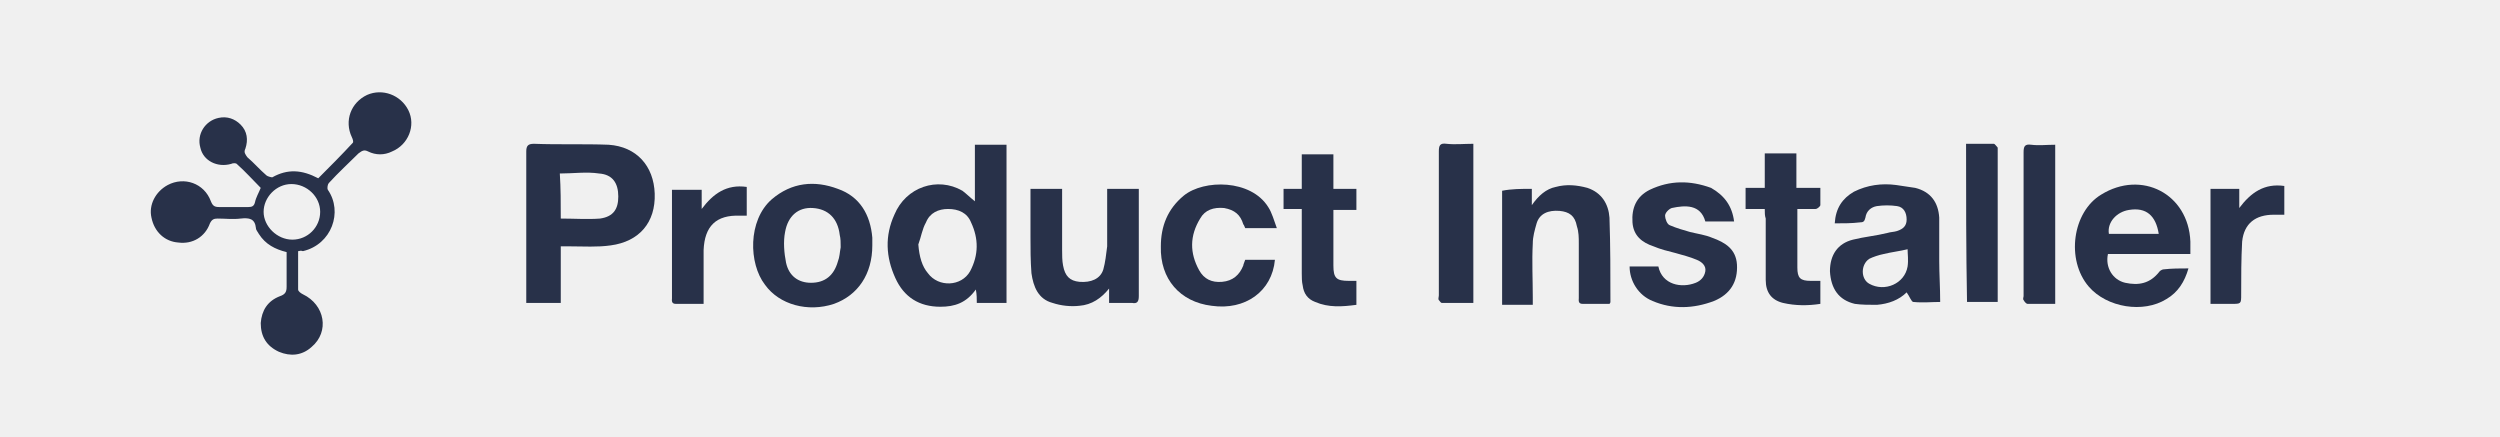
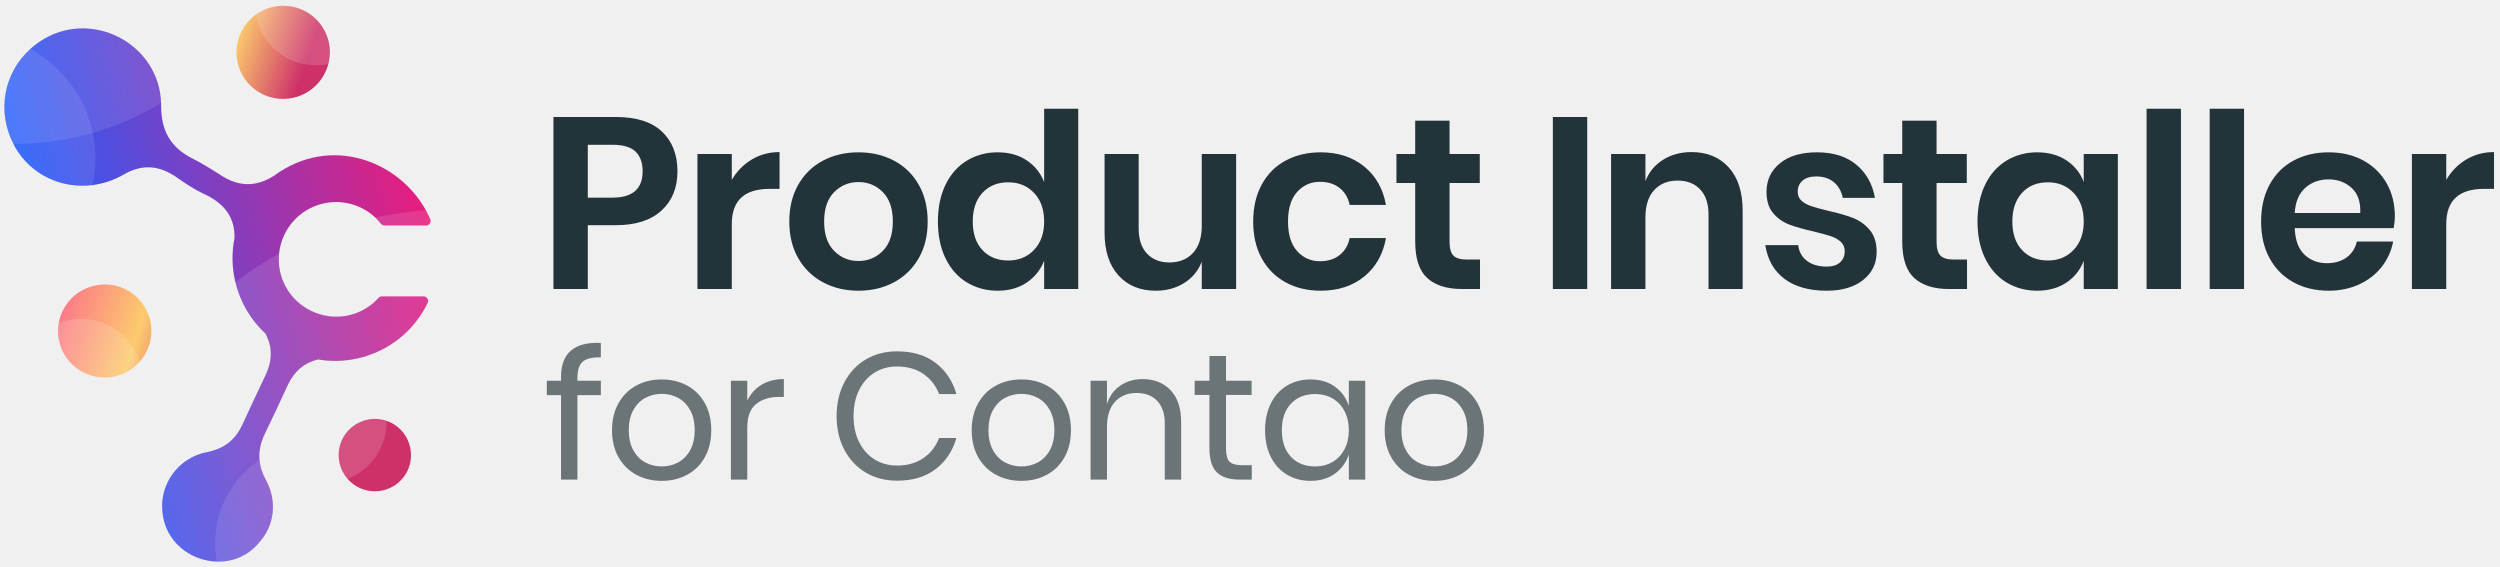
- <svg xmlns="http://www.w3.org/2000/svg" version="1.1" id="Ebene_1" x="0px" y="0px" viewBox="0 0 260.8 45.5" style="enable-background:new 0 0 260.8 45.5;" xml:space="preserve">
-   <style type="text/css">
- 	.st0{display:none;fill:#283149;}
- 	.st1{fill:#283149;}
- </style>
-   <g>
-     <path class="st0" d="M3.5,58.4c0-23.5,0-47,0-70.5c84.7,0,169.4,0,254,0c0,23.5,0,47,0,70.5C172.9,58.4,88.2,58.4,3.5,58.4z    M31.1,26.2c0.1-0.1,0.2-0.1,0.3-0.1c3-0.7,4.2-4.1,2.6-6.4c-0.1-0.1,0-0.5,0.1-0.7c1-1,2.1-2,3.1-3.1c0.3-0.3,0.6-0.4,1-0.2   c0.8,0.4,1.7,0.4,2.5,0c1.7-0.7,2.4-2.7,1.7-4.3c-0.7-1.6-2.6-2.3-4.3-1.6c-1.6,0.7-2.3,2.7-1.6,4.4c0.1,0.2,0.2,0.5,0.1,0.6   c-1.2,1.3-2.4,2.5-3.6,3.7c-1.7-0.9-3.2-1-4.8-0.1c-0.1,0.1-0.5,0-0.6-0.2c-0.7-0.6-1.3-1.3-2-1.9c-0.3-0.3-0.4-0.5-0.2-0.9   c0.3-0.9,0.2-1.8-0.5-2.5c-0.6-0.7-1.4-0.9-2.3-0.7c-1.4,0.3-2.3,1.7-1.9,3.1c0.4,1.4,1.8,2.1,3.2,1.7c0.2-0.1,0.5-0.1,0.6,0   c0.9,0.8,1.7,1.7,2.5,2.5c-0.2,0.6-0.4,1-0.6,1.5c-0.1,0.4-0.3,0.5-0.7,0.5c-1,0-2,0-3,0c-0.5,0-0.7-0.1-0.9-0.6   c-0.7-1.8-2.8-2.6-4.5-1.7c-1.2,0.7-1.9,2.1-1.7,3.4c0.3,1.5,1.4,2.5,2.8,2.6c1.5,0.1,2.8-0.6,3.3-2c0.2-0.4,0.4-0.5,0.8-0.5   c0.8,0,1.6,0.1,2.4,0c0.8-0.1,1.4,0.1,1.6,1c0,0.2,0.2,0.4,0.3,0.6c0.7,1,1.7,1.6,2.9,1.9c0,1.2,0,2.4,0,3.6c0,0.5-0.1,0.8-0.7,1   c-1.3,0.5-1.9,1.5-2,2.8c-0.1,1.4,0.6,2.4,1.9,3c1.2,0.6,2.4,0.4,3.4-0.5c1.9-1.6,1.4-4.4-0.9-5.5c-0.2-0.1-0.5-0.3-0.5-0.5   C31.1,28.9,31.1,27.6,31.1,26.2z M58.5,25.7c0.3,0,0.6,0,0.9,0c1.4,0,2.8,0,4.2-0.1c2.9-0.3,4.6-2.4,4.6-5.4   c-0.1-2.9-1.9-4.9-4.8-5.1c-2.6-0.1-5.2-0.1-7.8-0.1c-0.6,0-0.8,0.2-0.8,0.8c0,5,0,10,0,15c0,0.2,0,0.5,0,0.8c1.2,0,2.4,0,3.6,0   C58.5,29.6,58.5,27.7,58.5,25.7z M101.7,21c-0.5-0.4-0.9-0.8-1.3-1.1c-2.6-1.5-5.8-0.4-7.1,2.5c-0.9,2.2-0.9,4.4,0.1,6.6   c0.9,2,2.5,3,4.7,3c1.5,0,2.7-0.5,3.7-1.8c0,0.6,0.1,1,0.1,1.4c1.1,0,2,0,3.1,0c0-5.5,0-11,0-16.5c-1.1,0-2.1,0-3.3,0   C101.7,17.1,101.7,19,101.7,21z M191.4,23.3c0.9,0,1.8,0,2.7,0c0.4,0,0.6-0.1,0.6-0.5c0.1-0.6,0.6-1.1,1.2-1.2   c0.7-0.1,1.4-0.1,2.1,0c0.7,0.1,1,0.7,1,1.4c0,0.7-0.3,1.1-1,1.2c-0.3,0.1-0.7,0.2-1,0.2c-1.2,0.2-2.5,0.3-3.6,0.7   c-1.6,0.4-2.4,1.6-2.4,3.3c0,1.8,0.9,3,2.6,3.4c0.7,0.2,1.5,0.2,2.3,0.1c1.2-0.1,2.3-0.5,3.1-1.3c0.2,0.4,0.4,1,0.7,1   c1,0.1,2,0,2.8,0c-0.1-1.5-0.1-2.9-0.1-4.3c0-1.5,0-3,0-4.5c0-1.6-0.9-2.7-2.5-3.1c-0.7-0.2-1.3-0.3-2-0.3c-1.5-0.1-3,0-4.4,0.7   C192.1,20.8,191.4,21.8,191.4,23.3z M228.3,28c-0.9,0-1.7,0-2.5,0c-0.2,0-0.4,0.1-0.4,0.2c-0.9,1.2-2.2,1.5-3.6,1.2   c-1.3-0.3-2.1-1.6-1.8-3c2.8,0,5.7,0,8.6,0c0-0.5,0-0.9,0-1.3c-0.3-4.9-5.2-7.5-9.3-4.9c-3,1.9-3.6,6.8-1.3,9.6   c1.8,2.2,5.6,2.8,8.1,1.3C227.2,30.5,227.9,29.4,228.3,28z M91,25.6c0-0.2,0-0.5-0.1-0.7c-0.2-2.4-1.3-4.2-3.6-5.1   c-2.4-0.9-4.8-0.7-6.9,1.1c-2.5,2.2-2.4,6.7-0.7,8.9c1.6,2,4.6,2.9,7.2,2C89.5,30.8,91,28.6,91,25.6z M107.5,19.7c0,1.7,0,3.3,0,5   c0,1.3,0,2.6,0.1,3.8c0.1,1.4,0.7,2.7,2.2,3.1c0.9,0.3,1.9,0.3,2.8,0.3c1.3-0.1,2.3-0.8,3.1-1.8c0,0.5,0,1,0,1.5c0.9,0,1.6,0,2.4,0   c0.6,0,0.7-0.2,0.7-0.7c0-3.5,0-7.1,0-10.6c0-0.2,0-0.4,0-0.6c-1.1,0-2.2,0-3.3,0c0,2.1,0,4,0,6c0,0.8-0.1,1.6-0.4,2.4   c-0.3,1-1.3,1.5-2.5,1.3c-1-0.1-1.6-0.6-1.7-1.7c-0.1-0.5-0.1-1-0.1-1.6c0-1.9,0-3.8,0-5.7c0-0.2,0-0.5,0-0.7   C109.7,19.7,108.6,19.7,107.5,19.7z M159.8,19.7c-1.1,0-2.1,0-3.1,0c0,4,0,7.9,0,11.9c1.1,0,2.1,0,3.2,0c0-0.3,0-0.5,0-0.8   c0-1.9,0-3.7,0-5.6c0-0.7,0.1-1.4,0.4-2.1c0.3-1,1.2-1.4,2.4-1.3c1,0.1,1.6,0.5,1.8,1.6c0.1,0.6,0.2,1.2,0.2,1.8c0,1.9,0,3.8,0,5.7   c0,0.3-0.1,0.6,0.4,0.6c0.9,0,1.9,0,2.8,0c0.1-0.1,0.1-0.2,0.1-0.2c0-2.9,0-5.9-0.1-8.8c-0.1-1.4-0.8-2.6-2.3-3.1   c-1.1-0.3-2.2-0.4-3.3-0.1c-1.1,0.3-1.8,0.9-2.5,1.9C159.8,20.7,159.8,20.2,159.8,19.7z M180.9,23.1c-0.1-1.6-0.9-2.7-2.3-3.2   c-2.1-0.8-4.3-0.8-6.4,0.2c-1.4,0.7-1.9,1.9-1.8,3.4c0.1,1.4,1,2.1,2.2,2.5c0.8,0.3,1.5,0.4,2.3,0.7c0.7,0.2,1.5,0.4,2.2,0.7   c0.5,0.2,0.9,0.5,0.9,1.2c0,0.6-0.4,1-1,1.2c-1.5,0.6-3.5,0.2-3.9-1.7c-1,0-2,0-3,0c-0.1,1.5,0.9,3,2.4,3.6c2.1,0.9,4.3,0.8,6.4,0   c1.7-0.7,2.5-2,2.4-3.8c-0.1-1.7-1.2-2.4-2.6-2.8c-0.8-0.3-1.6-0.4-2.3-0.6c-0.7-0.2-1.5-0.4-2.1-0.7c-0.3-0.1-0.5-0.7-0.5-1   c0-0.3,0.4-0.7,0.7-0.8c1.4-0.3,3-0.4,3.5,1.4C178.8,23.1,179.8,23.1,180.9,23.1z M129.9,27.1c-0.1,0.2-0.1,0.5-0.2,0.7   c-0.4,1-1.1,1.6-2.2,1.7c-1.1,0.1-1.9-0.3-2.4-1.2c-0.9-1.8-0.9-3.7,0.1-5.4c0.6-0.9,1.4-1.2,2.5-1.1c1,0.1,1.7,0.7,2,1.7   c0,0.1,0.1,0.2,0.2,0.4c0.5,0,1,0,1.5,0c0.5,0,1,0,1.8,0c-0.3-0.9-0.5-1.6-0.9-2.2c-1.7-2.9-6.7-2.9-8.8-1.2   c-1.7,1.4-2.3,3.2-2.4,5.3c0,3.4,2,5.8,5.3,6.2c3.5,0.4,6.2-1.6,6.6-4.8C131.9,27.1,130.9,27.1,129.9,27.1z M184.1,21.8   c0,0.4,0,0.7,0,0.9c0,2.1,0,4.3,0,6.4c0,1.3,0.6,2.1,1.8,2.4c1.3,0.3,2.5,0.3,3.9,0.1c0-0.8,0-1.6,0-2.4c-0.4,0-0.7,0-1,0   c-1.1,0-1.4-0.3-1.4-1.4c0-1,0-2,0-3c0-1,0-2,0-3.1c0.7,0,1.3,0,1.9,0c0.2,0,0.5-0.2,0.5-0.4c0.1-0.6,0-1.1,0-1.8   c-0.8,0-1.6,0-2.5,0c0-1.3,0-2.4,0-3.6c-1.1,0-2.2,0-3.3,0c0,1.2,0,2.4,0,3.6c-0.7,0-1.3,0-2,0c0,0.8,0,1.4,0,2.2   C182.8,21.8,183.4,21.8,184.1,21.8z M135.8,21.8c0,2.3,0,4.4,0,6.6c0,0.4,0,0.9,0.1,1.3c0.1,0.8,0.5,1.4,1.3,1.7   c1.4,0.6,2.9,0.5,4.3,0.3c0-0.9,0-1.7,0-2.5c-0.3,0-0.5,0-0.8,0c-1.3,0-1.6-0.3-1.6-1.6c0-1.1,0-2.2,0-3.3c0-0.8,0-1.6,0-2.5   c0.9,0,1.6,0,2.4,0c0-0.8,0-1.4,0-2.2c-0.8,0-1.6,0-2.4,0c0-1.2,0-2.4,0-3.6c-1.1,0-2.2,0-3.3,0c0,1.2,0,2.4,0,3.6   c-0.7,0-1.3,0-1.9,0c0,0.8,0,1.4,0,2.1C134.6,21.8,135.1,21.8,135.8,21.8z M153.7,15c-1,0-1.9,0-2.8,0c-0.7,0-0.8,0.2-0.8,0.8   c0,5,0,10,0,15c0,0.2,0,0.3,0,0.5c0,0.1,0.2,0.3,0.3,0.3c1.1,0,2.2,0,3.3,0C153.7,26.1,153.7,20.6,153.7,15z M214.4,31.7   c0-5.6,0-11.1,0-16.6c-0.9,0-1.7,0-2.5,0c-0.7-0.1-0.8,0.2-0.8,0.8c0,5,0,10,0,15c0,0.1,0,0.3,0,0.4c0.1,0.1,0.2,0.4,0.4,0.4   C212.4,31.7,213.4,31.7,214.4,31.7z M205.1,15c0,5.6,0,11.1,0,16.6c1.1,0,2.1,0,3.2,0c0-0.3,0-0.6,0-0.9c0-4.6,0-9.2,0-13.7   c0-0.5,0-1,0-1.5c0-0.2-0.2-0.4-0.4-0.4C207.1,15,206.1,15,205.1,15z M230.6,19.7c0,4,0,7.9,0,12c0.8,0,1.5,0,2.2,0c1,0,1,0,1-1   c0-1.8,0-3.7,0.1-5.5c0.2-1.9,1.4-2.8,3.3-2.8c0.4,0,0.7,0,1.1,0c0-1,0-2,0-3c-2.1-0.4-3.5,0.7-4.7,2.3c0-0.7,0-1.3,0-2   C232.6,19.7,231.6,19.7,230.6,19.7z M73.4,31.7c0-0.4,0-0.6,0-0.9c0-1.6,0-3.2,0-4.8c0-2.5,1.3-3.7,3.8-3.6c0.2,0,0.4,0,0.7,0   c0-1,0-2,0-3c-2.1-0.3-3.5,0.7-4.7,2.3c0-0.7,0-1.3,0-2c-1.1,0-2.1,0-3.1,0c0,0.9,0,1.6,0,2.4c0,3,0,5.9,0,8.9   c0,0.3-0.1,0.6,0.4,0.6C71.4,31.7,72.4,31.7,73.4,31.7z" />
-     <path class="st1" d="M31.1,26.2c0,1.4,0,2.7,0,4c0,0.2,0.3,0.4,0.5,0.5c2.3,1.1,2.8,3.9,0.9,5.5c-1,0.9-2.2,1-3.4,0.5   c-1.3-0.6-1.9-1.6-1.9-3c0.1-1.3,0.7-2.3,2-2.8c0.6-0.2,0.7-0.5,0.7-1c0-1.2,0-2.4,0-3.6c-1.2-0.3-2.2-0.8-2.9-1.9   c-0.1-0.2-0.3-0.4-0.3-0.6c-0.1-1-0.7-1.1-1.6-1c-0.8,0.1-1.6,0-2.4,0c-0.4,0-0.6,0.1-0.8,0.5c-0.5,1.4-1.8,2.2-3.3,2   c-1.4-0.1-2.5-1.1-2.8-2.6c-0.3-1.3,0.4-2.7,1.7-3.4c1.7-0.9,3.8-0.2,4.5,1.7c0.2,0.5,0.4,0.6,0.9,0.6c1,0,2,0,3,0   c0.4,0,0.6-0.1,0.7-0.5c0.1-0.5,0.4-1,0.6-1.5c-0.8-0.8-1.6-1.7-2.5-2.5c-0.1-0.1-0.4-0.1-0.6,0c-1.4,0.4-2.9-0.3-3.2-1.7   c-0.4-1.4,0.5-2.8,1.9-3.1c0.9-0.2,1.7,0.1,2.3,0.7c0.7,0.7,0.8,1.6,0.5,2.5c-0.2,0.4,0,0.6,0.2,0.9c0.7,0.6,1.3,1.3,2,1.9   c0.1,0.1,0.5,0.2,0.6,0.2c1.6-0.9,3.1-0.8,4.8,0.1c1.2-1.2,2.4-2.4,3.6-3.7c0.1-0.1,0-0.4-0.1-0.6c-0.8-1.7-0.1-3.6,1.6-4.4   c1.6-0.7,3.5,0,4.3,1.6c0.8,1.6,0,3.6-1.7,4.3c-0.8,0.4-1.7,0.4-2.5,0c-0.4-0.2-0.6-0.1-1,0.2c-1,1-2.1,2-3.1,3.1   c-0.1,0.1-0.2,0.5-0.1,0.7c1.6,2.3,0.4,5.7-2.6,6.4C31.3,26.1,31.3,26.2,31.1,26.2z M30.5,25c1.6,0,2.9-1.3,2.9-2.9   c0-1.6-1.4-2.9-3-2.9c-1.6,0-2.9,1.4-2.9,2.9C27.5,23.6,28.9,25,30.5,25z" />
-     <path class="st1" d="M58.5,25.7c0,2,0,3.9,0,5.9c-1.2,0-2.4,0-3.6,0c0-0.3,0-0.5,0-0.8c0-5,0-10,0-15c0-0.6,0.2-0.8,0.8-0.8   c2.6,0.1,5.2,0,7.8,0.1c2.9,0.2,4.7,2.2,4.8,5.1c0.1,3-1.6,5-4.6,5.4c-1.4,0.2-2.8,0.1-4.2,0.1C59.1,25.7,58.8,25.7,58.5,25.7z    M58.5,22.8c1.4,0,2.8,0.1,4.1,0c1.4-0.2,1.9-1,1.9-2.3c0-1.4-0.6-2.3-2-2.4c-1.3-0.2-2.7,0-4.1,0C58.5,19.6,58.5,21.2,58.5,22.8z" />
-     <path class="st1" d="M101.7,21c0-2,0-4,0-5.9c1.1,0,2.2,0,3.3,0c0,5.5,0,11,0,16.5c-1,0-2,0-3.1,0c0-0.4,0-0.9-0.1-1.4   c-1,1.4-2.2,1.8-3.7,1.8c-2.2,0-3.8-1-4.7-3c-1-2.2-1.1-4.4-0.1-6.6c1.2-2.9,4.5-4,7.1-2.5C100.8,20.2,101.2,20.6,101.7,21z    M95.8,25.5c0.1,1.3,0.4,2.3,1,3c1.1,1.5,3.5,1.4,4.4-0.2c0.9-1.7,0.9-3.4,0.1-5.1c-0.4-1-1.3-1.4-2.4-1.4c-1,0-1.9,0.4-2.3,1.4   C96.2,23.9,96.1,24.7,95.8,25.5z" />
-     <path class="st1" d="M191.4,23.3c0.1-1.6,0.8-2.6,2-3.3c1.4-0.7,2.9-0.9,4.4-0.7c0.7,0.1,1.4,0.2,2,0.3c1.6,0.4,2.4,1.5,2.5,3.1   c0,1.5,0,3,0,4.5c0,1.4,0.1,2.8,0.1,4.3c-0.9,0-1.8,0.1-2.8,0c-0.2,0-0.4-0.6-0.7-1c-0.8,0.8-1.9,1.2-3.1,1.3c-0.8,0-1.6,0-2.3-0.1   c-1.7-0.4-2.5-1.6-2.6-3.4c0-1.7,0.8-2.9,2.4-3.3c1.2-0.3,2.4-0.4,3.6-0.7c0.3-0.1,0.7-0.1,1-0.2c0.6-0.2,1-0.5,1-1.2   c0-0.7-0.3-1.3-1-1.4c-0.7-0.1-1.4-0.1-2.1,0c-0.6,0.1-1.1,0.5-1.2,1.2c-0.1,0.4-0.2,0.5-0.6,0.5C193.2,23.3,192.3,23.3,191.4,23.3   z M199,26c-0.8,0.2-1.7,0.3-2.5,0.5c-0.5,0.1-1.1,0.3-1.5,0.5c-0.9,0.6-0.9,2.1,0,2.6c1.6,0.9,3.7,0,4-1.8   C199.1,27.1,199,26.5,199,26z" />
-     <path class="st1" d="M228.3,28c-0.4,1.4-1.1,2.5-2.3,3.2c-2.4,1.5-6.2,0.9-8.1-1.3c-2.4-2.8-1.7-7.8,1.3-9.6   c4.2-2.6,9.1-0.1,9.3,4.9c0,0.4,0,0.8,0,1.3c-2.9,0-5.8,0-8.6,0c-0.3,1.4,0.5,2.7,1.8,3c1.4,0.3,2.6,0.1,3.6-1.2   c0.1-0.1,0.3-0.2,0.4-0.2C226.6,28,227.4,28,228.3,28z M225.2,24.4c-0.3-1.9-1.3-2.8-3.1-2.5c-1.3,0.2-2.3,1.3-2.1,2.5   C221.7,24.4,223.4,24.4,225.2,24.4z" />
-     <path class="st1" d="M91,25.6c0,3-1.5,5.2-4,6.1c-2.7,0.9-5.7,0.1-7.2-2c-1.7-2.2-1.8-6.7,0.7-8.9c2.1-1.8,4.5-2,6.9-1.1   c2.3,0.8,3.4,2.7,3.6,5.1C91,25.2,91,25.4,91,25.6z M87.7,25.8c0-0.5,0-0.9-0.1-1.3c-0.2-1.7-1.2-2.7-2.8-2.8   c-1.5-0.1-2.6,0.8-2.9,2.5c-0.2,1-0.1,2.2,0.1,3.2c0.3,1.4,1.3,2.1,2.6,2.1c1.5,0,2.4-0.8,2.8-2.2C87.6,26.8,87.6,26.3,87.7,25.8z" />
-     <path class="st1" d="M107.5,19.7c1.1,0,2.1,0,3.3,0c0,0.2,0,0.5,0,0.7c0,1.9,0,3.8,0,5.7c0,0.5,0,1.1,0.1,1.6   c0.2,1.1,0.7,1.6,1.7,1.7c1.2,0.1,2.2-0.3,2.5-1.3c0.2-0.7,0.3-1.6,0.4-2.4c0-2,0-4,0-6c1.1,0,2.1,0,3.3,0c0,0.2,0,0.4,0,0.6   c0,3.5,0,7.1,0,10.6c0,0.6-0.2,0.8-0.7,0.7c-0.8,0-1.5,0-2.4,0c0-0.6,0-1.1,0-1.5c-0.8,1-1.8,1.7-3.1,1.8c-0.9,0.1-1.9,0-2.8-0.3   c-1.5-0.4-2-1.7-2.2-3.1c-0.1-1.3-0.1-2.6-0.1-3.8C107.5,23,107.5,21.4,107.5,19.7z" />
-     <path class="st1" d="M159.8,19.7c0,0.5,0,1,0,1.7c0.7-1,1.5-1.7,2.5-1.9c1.1-0.3,2.2-0.2,3.3,0.1c1.5,0.5,2.2,1.7,2.3,3.1   c0.1,2.9,0.1,5.9,0.1,8.8c0,0,0,0.1-0.1,0.2c-0.9,0-1.8,0-2.8,0c-0.5,0-0.4-0.4-0.4-0.6c0-1.9,0-3.8,0-5.7c0-0.6,0-1.2-0.2-1.8   c-0.2-1.1-0.8-1.5-1.8-1.6c-1.2-0.1-2.1,0.3-2.4,1.3c-0.2,0.7-0.4,1.4-0.4,2.1c-0.1,1.9,0,3.7,0,5.6c0,0.2,0,0.5,0,0.8   c-1.1,0-2.2,0-3.2,0c0-4,0-7.9,0-11.9C157.7,19.7,158.7,19.7,159.8,19.7z" />
-     <path class="st1" d="M180.9,23.1c-1,0-2,0-3,0c-0.5-1.8-2.1-1.7-3.5-1.4c-0.3,0.1-0.7,0.5-0.7,0.8c0,0.3,0.2,0.9,0.5,1   c0.7,0.3,1.4,0.5,2.1,0.7c0.8,0.2,1.6,0.3,2.3,0.6c1.4,0.5,2.5,1.2,2.6,2.8c0.1,1.8-0.7,3.1-2.4,3.8c-2.1,0.8-4.3,0.9-6.4,0   c-1.5-0.6-2.4-2.1-2.4-3.6c1,0,2,0,3,0c0.4,1.9,2.4,2.3,3.9,1.7c0.5-0.2,0.9-0.6,1-1.2c0.1-0.6-0.4-1-0.9-1.2   c-0.7-0.3-1.5-0.5-2.2-0.7c-0.8-0.2-1.6-0.4-2.3-0.7c-1.2-0.4-2.1-1.1-2.2-2.5c-0.1-1.5,0.4-2.7,1.8-3.4c2.1-1,4.2-1,6.4-0.2   C179.9,20.4,180.7,21.5,180.9,23.1z" />
-     <path class="st1" d="M129.9,27.1c1,0,2.1,0,3.1,0c-0.3,3.3-3.1,5.3-6.6,4.8c-3.3-0.4-5.4-2.8-5.3-6.2c0-2.1,0.7-3.9,2.4-5.3   c2.1-1.7,7-1.7,8.8,1.2c0.4,0.6,0.6,1.4,0.9,2.2c-0.8,0-1.3,0-1.8,0c-0.5,0-1,0-1.5,0c-0.1-0.2-0.1-0.3-0.2-0.4   c-0.3-1-0.9-1.5-2-1.7c-1.1-0.1-2,0.2-2.5,1.1c-1.1,1.8-1.1,3.6-0.1,5.4c0.5,0.9,1.3,1.3,2.4,1.2c1.1-0.1,1.8-0.7,2.2-1.7   C129.7,27.6,129.8,27.4,129.9,27.1z" />
-     <path class="st1" d="M184.1,21.8c-0.7,0-1.3,0-2,0c0-0.7,0-1.4,0-2.2c0.6,0,1.3,0,2,0c0-1.2,0-2.4,0-3.6c1.1,0,2.2,0,3.3,0   c0,1.2,0,2.3,0,3.6c0.9,0,1.6,0,2.5,0c0,0.7,0,1.2,0,1.8c0,0.1-0.3,0.4-0.5,0.4c-0.6,0-1.2,0-1.9,0c0,1.1,0,2.1,0,3.1c0,1,0,2,0,3   c0,1.1,0.3,1.4,1.4,1.4c0.3,0,0.6,0,1,0c0,0.8,0,1.6,0,2.4c-1.3,0.2-2.6,0.2-3.9-0.1c-1.2-0.3-1.8-1.1-1.8-2.4c0-2.1,0-4.3,0-6.4   C184.1,22.5,184.1,22.2,184.1,21.8z" />
-     <path class="st1" d="M135.8,21.8c-0.7,0-1.3,0-1.9,0c0-0.7,0-1.4,0-2.1c0.6,0,1.2,0,1.9,0c0-1.3,0-2.4,0-3.6c1.1,0,2.2,0,3.3,0   c0,1.2,0,2.3,0,3.6c0.8,0,1.6,0,2.4,0c0,0.8,0,1.4,0,2.2c-0.8,0-1.6,0-2.4,0c0,0.9,0,1.7,0,2.5c0,1.1,0,2.2,0,3.3   c0,1.3,0.3,1.6,1.6,1.6c0.2,0,0.5,0,0.8,0c0,0.8,0,1.6,0,2.5c-1.5,0.2-2.9,0.3-4.3-0.3c-0.8-0.3-1.2-0.9-1.3-1.7   c-0.1-0.4-0.1-0.9-0.1-1.3C135.8,26.2,135.8,24.1,135.8,21.8z" />
-     <path class="st1" d="M153.7,15c0,5.6,0,11,0,16.6c-1.1,0-2.2,0-3.3,0c-0.1,0-0.2-0.2-0.3-0.3c-0.1-0.1,0-0.3,0-0.5c0-5,0-10,0-15   c0-0.6,0.1-0.9,0.8-0.8C151.8,15.1,152.7,15,153.7,15z" />
-     <path class="st1" d="M214.4,31.7c-1,0-1.9,0-2.9,0c-0.1,0-0.3-0.2-0.4-0.4c-0.1-0.1,0-0.3,0-0.4c0-5,0-10,0-15   c0-0.6,0.1-0.9,0.8-0.8c0.8,0.1,1.6,0,2.5,0C214.4,20.6,214.4,26.1,214.4,31.7z" />
-     <path class="st1" d="M205.1,15c1,0,1.9,0,2.9,0c0.1,0,0.3,0.3,0.4,0.4c0,0.5,0,1,0,1.5c0,4.6,0,9.2,0,13.7c0,0.3,0,0.5,0,0.9   c-1.1,0-2.1,0-3.2,0C205.1,26.1,205.1,20.6,205.1,15z" />
-     <path class="st1" d="M230.6,19.7c1,0,2,0,3,0c0,0.7,0,1.3,0,2c1.2-1.6,2.6-2.6,4.7-2.3c0,1,0,2,0,3c-0.4,0-0.7,0-1.1,0   c-1.9,0-3.1,0.9-3.3,2.8c-0.1,1.8-0.1,3.7-0.1,5.5c0,1,0,1-1,1c-0.7,0-1.5,0-2.2,0C230.6,27.6,230.6,23.7,230.6,19.7z" />
-     <path class="st1" d="M73.4,31.7c-1,0-2,0-2.9,0c-0.5,0-0.4-0.4-0.4-0.6c0-3,0-5.9,0-8.9c0-0.8,0-1.6,0-2.4c1.1,0,2,0,3.1,0   c0,0.7,0,1.3,0,2c1.2-1.6,2.6-2.6,4.7-2.3c0,1,0,2,0,3c-0.2,0-0.5,0-0.7,0c-2.5-0.1-3.7,1.1-3.8,3.6c0,1.6,0,3.2,0,4.8   C73.4,31,73.4,31.3,73.4,31.7z" />
-   </g>
+ <svg xmlns="http://www.w3.org/2000/svg" version="1.1" id="Ebene_1" x="0" y="0" viewBox="0 0 441.111 100" xml:space="preserve">
+   <style>
+     .st0{fill:#23333a}.st1{fill:#6b7477}.st17,.st3{opacity:.3;fill:#fff}.st17{opacity:.12}.st21,.st24{opacity:.15;fill:#fff}.st24{opacity:.1}
+   </style>
+   <path class="st0" d="M103.714 39.73v11.264h-6.061v-30.35H108.7c3.583 0 6.283.86 8.104 2.58 1.82 1.719 2.73 4.055 2.73 7.006 0 2.896-.94 5.202-2.816 6.921-1.877 1.72-4.55 2.58-8.018 2.58h-4.987zm9.673-9.5c0-1.518-.416-2.68-1.247-3.482-.831-.802-2.192-1.203-4.084-1.203h-4.342v9.328h4.342c3.554 0 5.33-1.548 5.33-4.642zM132.646 28.146c1.462-.874 3.095-1.312 4.9-1.312v6.491h-1.762c-4.442 0-6.663 2.064-6.663 6.191v11.478h-6.062V27.178h6.062v4.557c.888-1.519 2.063-2.715 3.525-3.59zM157.73 28.339c1.848.975 3.303 2.386 4.363 4.234 1.06 1.849 1.59 4.02 1.59 6.513 0 2.494-.53 4.658-1.59 6.491-1.06 1.835-2.515 3.246-4.363 4.235-1.849.989-3.934 1.483-6.255 1.483-2.321 0-4.406-.494-6.255-1.483a10.871 10.871 0 0 1-4.363-4.235c-1.06-1.833-1.591-3.997-1.591-6.49 0-2.494.53-4.665 1.59-6.514 1.06-1.848 2.515-3.26 4.364-4.234 1.849-.974 3.934-1.462 6.255-1.462 2.321 0 4.406.488 6.255 1.462zm-10.554 5.567c-1.175 1.19-1.763 2.916-1.763 5.18 0 2.265.588 3.992 1.763 5.18 1.175 1.19 2.608 1.784 4.299 1.784 1.69 0 3.123-.594 4.299-1.784 1.175-1.189 1.763-2.915 1.763-5.18 0-2.264-.588-3.99-1.763-5.18-1.176-1.189-2.608-1.784-4.299-1.784-1.691 0-3.124.595-4.299 1.784zM181.159 28.296c1.419.946 2.443 2.221 3.074 3.826v-12.94h6.018v31.812h-6.018v-4.987a8.128 8.128 0 0 1-3.074 3.848c-1.419.96-3.132 1.44-5.137 1.44-2.006 0-3.812-.487-5.417-1.462-1.605-.973-2.859-2.385-3.761-4.234-.903-1.849-1.355-4.02-1.355-6.513 0-2.493.452-4.664 1.355-6.513.902-1.848 2.156-3.26 3.761-4.234 1.605-.974 3.41-1.462 5.417-1.462 2.005 0 3.718.473 5.137 1.419zm-7.803 5.718c-1.146 1.232-1.72 2.923-1.72 5.072 0 2.15.574 3.833 1.72 5.051 1.146 1.219 2.666 1.828 4.557 1.828 1.834 0 3.346-.624 4.536-1.87 1.189-1.247 1.784-2.917 1.784-5.009 0-2.12-.595-3.804-1.784-5.051-1.19-1.247-2.702-1.87-4.536-1.87-1.891 0-3.41.616-4.557 1.849zM218.108 27.178v23.816h-6.061V46.18c-.631 1.606-1.67 2.859-3.117 3.762-1.448.902-3.117 1.354-5.008 1.354-2.751 0-4.944-.903-6.578-2.708-1.633-1.806-2.45-4.327-2.45-7.566V27.178h6.019v13.155c0 1.891.486 3.36 1.461 4.406.974 1.047 2.293 1.57 3.955 1.57 1.748 0 3.138-.56 4.17-1.677 1.032-1.118 1.548-2.723 1.548-4.815V27.178h6.061zM240.698 29.37c2.049 1.663 3.332 3.927 3.848 6.793h-6.406c-.258-1.26-.845-2.257-1.762-2.988-.918-.73-2.078-1.096-3.482-1.096-1.606 0-2.945.595-4.02 1.784-1.075 1.19-1.612 2.93-1.612 5.223 0 2.293.537 4.034 1.612 5.223 1.075 1.19 2.414 1.784 4.02 1.784 1.404 0 2.564-.365 3.482-1.096.917-.73 1.504-1.726 1.762-2.988h6.406c-.516 2.867-1.799 5.131-3.848 6.793s-4.607 2.493-7.673 2.493c-2.322 0-4.385-.494-6.19-1.483-1.806-.989-3.21-2.4-4.214-4.235-1.003-1.833-1.504-3.997-1.504-6.49 0-2.494.5-4.665 1.504-6.514 1.003-1.848 2.408-3.26 4.213-4.234 1.806-.974 3.87-1.462 6.19-1.462 3.067 0 5.625.832 7.674 2.494zM261.139 45.792v5.202h-3.181c-2.666 0-4.708-.645-6.126-1.935-1.419-1.289-2.128-3.438-2.128-6.448V32.294h-3.31v-5.116h3.31v-5.89h6.061v5.89h5.331v5.116h-5.33v10.403c0 1.147.229 1.95.687 2.408.458.458 1.232.687 2.322.687h2.364zM280.053 20.644v30.35h-6.061v-30.35h6.061zM305.03 29.542c1.633 1.806 2.45 4.342 2.45 7.61v13.842h-6.019V37.84c0-1.892-.487-3.36-1.461-4.407-.975-1.046-2.307-1.57-3.998-1.57-1.72 0-3.095.56-4.127 1.678-1.032 1.117-1.548 2.723-1.548 4.814v12.64h-6.061V27.177h6.061v4.772c.63-1.605 1.67-2.859 3.117-3.761 1.447-.903 3.117-1.355 5.008-1.355 2.752 0 4.944.903 6.578 2.708zM327.556 29.07c1.747 1.461 2.837 3.41 3.267 5.846h-5.675c-.23-1.146-.745-2.063-1.548-2.751-.802-.688-1.848-1.032-3.138-1.032-1.031 0-1.834.244-2.407.73-.574.489-.86 1.148-.86 1.978 0 .66.23 1.19.688 1.591.458.402 1.032.717 1.72.946.687.23 1.676.502 2.966.817 1.805.401 3.274.824 4.406 1.268a7.301 7.301 0 0 1 2.924 2.106c.816.96 1.225 2.257 1.225 3.89 0 2.036-.796 3.684-2.386 4.945-1.591 1.261-3.734 1.891-6.427 1.891-3.095 0-5.575-.694-7.437-2.085-1.863-1.39-2.995-3.375-3.397-5.954h5.804c.143 1.175.66 2.1 1.548 2.773.888.674 2.048 1.01 3.482 1.01 1.032 0 1.82-.25 2.364-.752.544-.501.817-1.153.817-1.956 0-.688-.236-1.247-.71-1.677-.472-.43-1.06-.759-1.762-.989-.702-.229-1.698-.5-2.988-.816-1.777-.401-3.217-.81-4.32-1.225a6.89 6.89 0 0 1-2.837-2c-.789-.916-1.183-2.177-1.183-3.783 0-2.063.788-3.74 2.365-5.03 1.576-1.29 3.754-1.934 6.534-1.934 2.895 0 5.216.731 6.965 2.193zM347.072 45.792v5.202h-3.182c-2.665 0-4.707-.645-6.125-1.935-1.42-1.289-2.128-3.438-2.128-6.448V32.294h-3.31v-5.116h3.31v-5.89h6.061v5.89h5.33v5.116h-5.33v10.403c0 1.147.23 1.95.688 2.408.458.458 1.232.687 2.321.687h2.365zM364.61 28.296a7.729 7.729 0 0 1 3.053 3.826v-4.944h6.018v23.816h-6.018v-4.987a7.839 7.839 0 0 1-3.052 3.848c-1.434.96-3.153 1.44-5.159 1.44s-3.812-.487-5.416-1.462c-1.606-.973-2.86-2.385-3.762-4.234-.903-1.849-1.354-4.02-1.354-6.513 0-2.493.451-4.664 1.354-6.513.903-1.848 2.156-3.26 3.762-4.234 1.604-.974 3.41-1.462 5.416-1.462 2.006 0 3.725.473 5.159 1.419zm-7.823 5.718c-1.147 1.232-1.72 2.923-1.72 5.072 0 2.15.573 3.833 1.72 5.051 1.146 1.219 2.665 1.828 4.557 1.828 1.833 0 3.345-.624 4.535-1.87 1.189-1.247 1.784-2.917 1.784-5.009 0-2.12-.595-3.804-1.784-5.051-1.19-1.247-2.702-1.87-4.535-1.87-1.892 0-3.411.616-4.557 1.849zM384.816 19.182v31.812h-6.062V19.182h6.062zM395.95 19.182v31.812h-6.062V19.182h6.062zM422.345 40.247h-17.454c.086 2.121.66 3.683 1.72 4.686 1.06 1.003 2.378 1.504 3.955 1.504 1.404 0 2.572-.344 3.503-1.031.931-.688 1.526-1.62 1.784-2.795h6.406a10.248 10.248 0 0 1-2.02 4.471c-1.032 1.319-2.358 2.35-3.977 3.095-1.62.746-3.418 1.118-5.395 1.118-2.322 0-4.385-.494-6.19-1.483-1.806-.989-3.21-2.4-4.214-4.235-1.003-1.833-1.504-3.997-1.504-6.49 0-2.494.5-4.665 1.504-6.514 1.003-1.848 2.408-3.26 4.213-4.234 1.806-.974 3.87-1.462 6.19-1.462 2.35 0 4.407.488 6.17 1.462 1.762.975 3.123 2.315 4.084 4.02.96 1.705 1.44 3.647 1.44 5.824 0 .602-.072 1.29-.215 2.064zm-7.416-7.093c-1.103-1.003-2.457-1.505-4.062-1.505-1.634 0-3.01.502-4.127 1.505-1.118 1.003-1.735 2.479-1.849 4.428h11.564c.086-1.95-.423-3.425-1.526-4.428zM435.155 28.146c1.461-.874 3.095-1.312 4.9-1.312v6.491h-1.762c-4.443 0-6.663 2.064-6.663 6.191v11.478h-6.062V27.178h6.062v4.557c.888-1.519 2.063-2.715 3.525-3.59z" />
+   <path class="st1" d="M102.79 63.837c-.603.552-.905 1.505-.905 2.86v.478h4.132v2.542h-4.132v14.905h-2.892V69.717h-2.51v-2.542h2.51v-.7c0-4.173 2.34-6.165 7.024-5.974v2.542c-1.547-.02-2.622.244-3.226.794zM121.255 68.033c1.324.72 2.362 1.759 3.114 3.114.752 1.356 1.128 2.945 1.128 4.767 0 1.822-.376 3.406-1.128 4.751-.752 1.346-1.79 2.378-3.114 3.099-1.324.72-2.824 1.08-4.497 1.08-1.674 0-3.173-.36-4.497-1.08-1.324-.72-2.367-1.753-3.13-3.099-.763-1.345-1.144-2.929-1.144-4.75 0-1.823.381-3.412 1.144-4.768.763-1.355 1.806-2.394 3.13-3.114 1.324-.72 2.823-1.08 4.497-1.08 1.673 0 3.173.36 4.497 1.08zm-7.373 2.16c-.88.467-1.589 1.182-2.13 2.146-.54.964-.81 2.156-.81 3.575 0 1.398.27 2.58.81 3.543.541.965 1.25 1.68 2.13 2.146a6.05 6.05 0 0 0 2.876.699 6.052 6.052 0 0 0 2.876-.699c.879-.466 1.59-1.181 2.13-2.146.54-.963.81-2.145.81-3.543 0-1.42-.27-2.61-.81-3.575-.54-.964-1.251-1.679-2.13-2.145a6.052 6.052 0 0 0-2.876-.7 6.05 6.05 0 0 0-2.876.7zM134.364 67.89c1.101-.668 2.415-1.002 3.94-1.002v3.147h-.89c-1.631 0-2.966.418-4.004 1.255-1.038.837-1.557 2.22-1.557 4.147v9.185h-2.892V67.175h2.892v3.527c.572-1.207 1.409-2.145 2.51-2.812zM165.063 64.012c1.78 1.346 3.008 3.184 3.686 5.514h-3.05c-.572-1.482-1.494-2.663-2.765-3.543-1.272-.879-2.829-1.32-4.672-1.32-1.462 0-2.77.356-3.925 1.066-1.155.71-2.065 1.727-2.733 3.05-.667 1.325-1 2.877-1 4.656 0 1.76.333 3.295 1 4.609.668 1.313 1.578 2.324 2.733 3.034s2.463 1.065 3.925 1.065c1.843 0 3.4-.44 4.672-1.319 1.271-.879 2.193-2.06 2.765-3.544h3.05c-.678 2.331-1.906 4.169-3.686 5.514-1.78 1.346-4.036 2.018-6.77 2.018-2.097 0-3.95-.482-5.56-1.446-1.61-.963-2.866-2.309-3.767-4.035-.9-1.727-1.35-3.692-1.35-5.896 0-2.225.45-4.205 1.35-5.943.9-1.737 2.156-3.087 3.766-4.052 1.61-.963 3.464-1.446 5.562-1.446 2.733 0 4.99.673 6.769 2.018zM184.718 68.033c1.324.72 2.362 1.759 3.115 3.114.751 1.356 1.128 2.945 1.128 4.767 0 1.822-.377 3.406-1.128 4.751-.753 1.346-1.791 2.378-3.115 3.099-1.324.72-2.823 1.08-4.497 1.08s-3.173-.36-4.497-1.08c-1.324-.72-2.367-1.753-3.13-3.099-.763-1.345-1.144-2.929-1.144-4.75 0-1.823.381-3.412 1.144-4.768.763-1.355 1.806-2.394 3.13-3.114 1.324-.72 2.823-1.08 4.497-1.08s3.173.36 4.497 1.08zm-7.373 2.16c-.88.467-1.589 1.182-2.129 2.146s-.81 2.156-.81 3.575c0 1.398.27 2.58.81 3.543.54.965 1.25 1.68 2.13 2.146a6.05 6.05 0 0 0 2.875.699 6.051 6.051 0 0 0 2.876-.699c.88-.466 1.59-1.181 2.13-2.146.54-.963.81-2.145.81-3.543 0-1.42-.27-2.61-.81-3.575-.54-.964-1.25-1.679-2.13-2.145a6.051 6.051 0 0 0-2.876-.7 6.05 6.05 0 0 0-2.876.7zM206.535 68.843c1.25 1.303 1.875 3.183 1.875 5.641v10.138h-2.892v-9.884c0-1.737-.445-3.072-1.335-4.004-.89-.932-2.097-1.398-3.623-1.398-1.589 0-2.86.514-3.813 1.541-.954 1.028-1.43 2.527-1.43 4.497v9.248h-2.892V67.175h2.892v4.13c.444-1.418 1.233-2.51 2.367-3.272 1.133-.763 2.442-1.145 3.925-1.145 2.034 0 3.675.652 4.926 1.955zM220.868 82.08v2.542h-2.161c-1.78 0-3.11-.424-3.989-1.271-.88-.847-1.319-2.267-1.319-4.26v-9.406h-2.606v-2.51h2.606V62.82h2.924v4.354h4.513v2.51h-4.513v9.47c0 1.124.207 1.891.62 2.304s1.128.62 2.145.62h1.78zM235.533 68.223c1.176.848 1.997 1.982 2.463 3.4v-4.448h2.892v17.447h-2.892v-4.45c-.466 1.42-1.287 2.554-2.463 3.4-1.176.849-2.611 1.272-4.306 1.272-1.547 0-2.924-.36-4.131-1.08s-2.156-1.753-2.845-3.099c-.688-1.345-1.033-2.929-1.033-4.75 0-1.823.345-3.412 1.033-4.768.689-1.355 1.637-2.394 2.845-3.114 1.207-.72 2.584-1.08 4.131-1.08 1.695 0 3.13.423 4.306 1.27zm-7.754 3.004c-1.07 1.133-1.605 2.696-1.605 4.687 0 1.992.535 3.555 1.605 4.688 1.07 1.133 2.495 1.7 4.274 1.7 1.145 0 2.167-.265 3.067-.795.9-.529 1.605-1.276 2.113-2.24.509-.964.763-2.082.763-3.353 0-1.27-.254-2.394-.763-3.369-.508-.974-1.213-1.72-2.113-2.24-.9-.519-1.922-.779-3.067-.779-1.78 0-3.204.568-4.274 1.7zM257.589 68.033c1.323.72 2.362 1.759 3.114 3.114.752 1.356 1.128 2.945 1.128 4.767 0 1.822-.376 3.406-1.128 4.751-.752 1.346-1.79 2.378-3.114 3.099-1.325.72-2.824 1.08-4.497 1.08-1.674 0-3.173-.36-4.497-1.08-1.324-.72-2.368-1.753-3.13-3.099-.763-1.345-1.145-2.929-1.145-4.75 0-1.823.382-3.412 1.145-4.768.762-1.355 1.806-2.394 3.13-3.114 1.324-.72 2.823-1.08 4.497-1.08 1.673 0 3.172.36 4.497 1.08zm-7.373 2.16c-.88.467-1.59 1.182-2.13 2.146-.54.964-.81 2.156-.81 3.575 0 1.398.27 2.58.81 3.543.54.965 1.25 1.68 2.13 2.146a6.05 6.05 0 0 0 2.876.699 6.051 6.051 0 0 0 2.876-.699c.879-.466 1.589-1.181 2.129-2.146.54-.963.81-2.145.81-3.543 0-1.42-.27-2.61-.81-3.575-.54-.964-1.25-1.679-2.13-2.145a6.051 6.051 0 0 0-2.875-.7 6.05 6.05 0 0 0-2.876.7z" />
+   <linearGradient id="SVGID_1_" gradientUnits="userSpaceOnUse" x1="39.413" y1="72.639" x2="58.636" y2="72.639">
+     <stop offset=".167" stop-color="#1b75b6" />
+     <stop offset=".333" stop-color="#1b79b6" />
+     <stop offset=".499" stop-color="#1b85b6" />
+     <stop offset=".665" stop-color="#1a99b6" />
+     <stop offset=".831" stop-color="#19b5b6" />
+     <stop offset=".995" stop-color="#18d9b6" />
+     <stop offset="1" stop-color="#18dab6" />
+   </linearGradient>
+   <path d="m56.446 72.636-.005.007.005-.007z" fill="url(#SVGID_1_)" />
+   <path class="st3" d="M58.44 68.466c-.005.03-.015.058-.022.088.007-.03.017-.058.023-.088z" />
+   <path class="st3" d="M58.44 68.466c-.005.03-.015.058-.022.088.007-.03.017-.058.023-.088z" />
+   <linearGradient id="SVGID_00000152246818122618901800000017936909196539707280_" gradientUnits="userSpaceOnUse" x1="297.034" y1="-30.675" x2="221.526" y2="-43.013" gradientTransform="rotate(-18.856 433.47 641.402)">
+     <stop offset="0" stop-color="#fd166f" />
+     <stop offset="1" stop-color="#255cfb" />
+   </linearGradient>
+   <path d="M66.73 52.623z" fill="url(#SVGID_00000152246818122618901800000017936909196539707280_)" />
+   <linearGradient id="SVGID_00000109748143930145834250000005248876135785984666_" gradientUnits="userSpaceOnUse" x1="296.789" y1="-29.173" x2="221.28" y2="-41.511" gradientTransform="rotate(-18.856 433.47 641.402)">
+     <stop offset="0" stop-color="#fd166f" />
+     <stop offset="1" stop-color="#255cfb" />
+   </linearGradient>
+   <path d="M62.712 55.294z" fill="url(#SVGID_00000109748143930145834250000005248876135785984666_)" />
+   <linearGradient id="SVGID_00000132047193545284126390000015167580838048025499_" gradientUnits="userSpaceOnUse" x1="296.929" y1="-30.033" x2="221.421" y2="-42.37" gradientTransform="rotate(-18.856 433.47 641.402)">
+     <stop offset="0" stop-color="#fd166f" />
+     <stop offset="1" stop-color="#255cfb" />
+   </linearGradient>
+   <path d="M64.964 54.151z" fill="url(#SVGID_00000132047193545284126390000015167580838048025499_)" />
+   <linearGradient id="SVGID_00000033369243933842337220000012385607317646159006_" gradientUnits="userSpaceOnUse" x1="297.786" y1="-35.277" x2="222.278" y2="-47.614" gradientTransform="rotate(-18.856 433.47 641.402)">
+     <stop offset="0" stop-color="#fd166f" />
+     <stop offset="1" stop-color="#255cfb" />
+   </linearGradient>
+   <path d="M50.434 50.626z" fill="url(#SVGID_00000033369243933842337220000012385607317646159006_)" />
+   <linearGradient id="SVGID_00000124864980374844481760000005300607316964122038_" gradientUnits="userSpaceOnUse" x1="296.846" y1="-29.524" x2="221.338" y2="-41.862" gradientTransform="rotate(-18.856 433.47 641.402)">
+     <stop offset="0" stop-color="#fd166f" />
+     <stop offset="1" stop-color="#255cfb" />
+   </linearGradient>
+   <path d="M63.848 54.81z" fill="url(#SVGID_00000124864980374844481760000005300607316964122038_)" />
+   <linearGradient id="SVGID_00000003090787117059023660000002639090101027483268_" gradientUnits="userSpaceOnUse" x1="296.714" y1="-28.718" x2="221.206" y2="-41.056" gradientTransform="rotate(-18.856 433.47 641.402)">
+     <stop offset="0" stop-color="#fd166f" />
+     <stop offset="1" stop-color="#255cfb" />
+   </linearGradient>
+   <path d="M75.462 53.439c.006-.012.007-.023.011-.035-.021.047-.038.093-.06.14l.05-.105z" fill="url(#SVGID_00000003090787117059023660000002639090101027483268_)" />
+   <linearGradient id="SVGID_00000106869635510544151080000007792977878999206570_" gradientUnits="userSpaceOnUse" x1="298.466" y1="-39.438" x2="222.958" y2="-51.776" gradientTransform="rotate(-18.856 433.47 641.402)">
+     <stop offset="0" stop-color="#fd166f" />
+     <stop offset="1" stop-color="#255cfb" />
+   </linearGradient>
+   <path d="M49.242 46.791z" fill="url(#SVGID_00000106869635510544151080000007792977878999206570_)" />
+   <linearGradient id="SVGID_00000083089982058912439520000006109645327194386598_" gradientUnits="userSpaceOnUse" x1="297.942" y1="-36.23" x2="222.434" y2="-48.568" gradientTransform="rotate(-18.856 433.47 641.402)">
+     <stop offset="0" stop-color="#fd166f" />
+     <stop offset="1" stop-color="#255cfb" />
+   </linearGradient>
+   <path d="M50.02 49.778z" fill="url(#SVGID_00000083089982058912439520000006109645327194386598_)" />
+   <linearGradient id="SVGID_00000028318617841834961560000015917583520275425671_" gradientUnits="userSpaceOnUse" x1="298.286" y1="-38.337" x2="222.778" y2="-50.675" gradientTransform="rotate(-18.856 433.47 641.402)">
+     <stop offset="0" stop-color="#fd166f" />
+     <stop offset="1" stop-color="#255cfb" />
+   </linearGradient>
+   <path d="m49.413 47.899.036.157-.036-.157z" fill="url(#SVGID_00000028318617841834961560000015917583520275425671_)" />
+   <linearGradient id="SVGID_00000157987058327546108160000013172293032612048319_" gradientUnits="userSpaceOnUse" x1="297.223" y1="-31.833" x2="221.715" y2="-44.171" gradientTransform="rotate(-18.856 433.47 641.402)">
+     <stop offset="0" stop-color="#fd166f" />
+     <stop offset="1" stop-color="#255cfb" />
+   </linearGradient>
+   <path d="M61.66 55.608c-4.098.97-8.443-.782-10.77-4.229 2.315 3.476 6.603 5.233 10.77 4.23z" fill="url(#SVGID_00000157987058327546108160000013172293032612048319_)" />
+   <linearGradient id="SVGID_00000051346217997398442820000012781793479648706733_" gradientUnits="userSpaceOnUse" x1="298.641" y1="-40.51" x2="223.133" y2="-52.848" gradientTransform="rotate(-18.856 433.47 641.402)">
+     <stop offset="0" stop-color="#fd166f" />
+     <stop offset="1" stop-color="#255cfb" />
+   </linearGradient>
+   <path d="m49.191 45.85.002-.13-.002.13z" fill="url(#SVGID_00000051346217997398442820000012781793479648706733_)" />
+   <linearGradient id="SVGID_00000142878893985475200970000011929831698400898736_" gradientUnits="userSpaceOnUse" x1="296.758" y1="-28.987" x2="221.25" y2="-41.325" gradientTransform="rotate(-18.856 433.47 641.402)">
+     <stop offset="0" stop-color="#fd166f" />
+     <stop offset="1" stop-color="#255cfb" />
+   </linearGradient>
+   <path d="M62.619 55.33c-.162.056-.326.097-.489.144.148-.043.296-.076.443-.127l.046-.017z" fill="url(#SVGID_00000142878893985475200970000011929831698400898736_)" />
+   <linearGradient id="SVGID_00000081648181334502443850000003509556401222358685_" gradientUnits="userSpaceOnUse" x1="298.105" y1="-37.227" x2="222.597" y2="-49.565" gradientTransform="rotate(-18.856 433.47 641.402)">
+     <stop offset="0" stop-color="#fd166f" />
+     <stop offset="1" stop-color="#255cfb" />
+   </linearGradient>
+   <path d="M49.756 49.116c-.012-.033-.026-.066-.037-.1l.007.026c.009.025.02.049.03.074z" fill="url(#SVGID_00000081648181334502443850000003509556401222358685_)" />
+   <path class="st17" d="M49.45 48.056zM49.26 46.961zM36.515 79.781c.273-.05.53-.115.78-.186-.255.067-.51.136-.78.186zM49.243 44.74zM47.15 59.493a6.176 6.176 0 0 0-.29-.61c.111.201.2.406.29.61zM62.712 55.294l-.093.036.031-.01c.022-.007.04-.018.062-.026zM65.836 53.483c.044-.037.088-.074.13-.112-.042.038-.086.075-.13.112zM50.02 49.778a10.175 10.175 0 0 1-.264-.662c.053.152.106.305.168.456.028.07.065.136.095.206zM50.248 50.27zM67.373 52.298h-.351c-.094.111-.194.218-.293.325.02-.021.043-.04.062-.06a.785.785 0 0 1 .582-.265zM64.852 54.224c.037-.025.076-.048.112-.073-.036.025-.075.048-.112.073zM50.787 51.222c.034.052.068.105.104.157a9.988 9.988 0 0 1-.104-.157zM63.81 54.829c.012-.007.025-.012.038-.018l-.039.018zM49.242 46.791zM61.66 55.608c.158-.037.314-.089.47-.134-.156.046-.312.096-.47.134z" />
+   <linearGradient id="SVGID_00000041287434742602048130000009271961233364112806_" gradientUnits="userSpaceOnUse" x1="83.078" y1="38.148" x2="10.52" y2="55.927">
+     <stop offset="0" stop-color="#fd166f" />
+     <stop offset="1" stop-color="#255cfb" />
+   </linearGradient>
+   <path d="M49.243 44.74c.394-3.807 2.93-7.227 6.789-8.545a10.115 10.115 0 0 1 10.176 2.18c.356.332.682.7.986 1.088.158.2.395.322.65.322h7.34c.572 0 .95-.588.725-1.114-.228-.53-.48-1.048-.757-1.552-4.845-8.816-16.897-13.379-26.773-6.131-3.081 1.981-6.122 2.032-9.304-.005-1.674-1.072-3.362-2.13-5.135-3.027-3.858-1.953-5.52-4.874-5.508-9.334 0-.147-.01-.29-.013-.435C28.13 8.06 16.85 1.77 7.976 6.744a14.504 14.504 0 0 0-2.639 1.908C.697 12.85-.622 19.605 2.371 25.395c.093.18.173.364.275.543 2.816 4.942 8.251 7.413 13.682 6.72 1.876-.238 3.752-.85 5.52-1.875 3.18-1.845 6.229-1.668 9.355.528 1.554 1.092 3.137 2.154 4.863 2.946 3.62 1.66 5.4 4.226 5.312 7.728a18.052 18.052 0 0 0 .157 7.812 18.134 18.134 0 0 0 5.325 9.085c.113.204.206.408.29.611.938 2.109.83 4.349-.304 6.734a563.626 563.626 0 0 0-4.072 8.683c-1.13 2.485-2.922 4.01-5.48 4.685-.25.071-.506.136-.779.186-4.96.923-8.376 5.57-7.865 10.49.446 5.325 4.976 8.692 9.615 8.82 2.743.077 5.524-.978 7.521-3.434 2.693-3.044 3.142-7.315 1.093-11.043-.643-1.17-.991-2.317-1.093-3.462-.135-1.528.181-3.05.947-4.615 1.382-2.824 2.688-5.684 4.013-8.535 1.175-2.528 2.962-4.006 5.37-4.577 7.708 1.31 15.674-2.506 19.296-9.881.023-.047.04-.093.062-.14a.803.803 0 0 0-.746-1.106h-7.355a.785.785 0 0 0-.582.264c-.02.022-.042.04-.062.061-.24.262-.494.512-.762.748l-.13.112c-.278.237-.567.461-.873.668-.036.025-.075.048-.112.073-.321.212-.654.41-1.004.587l-.039.018c-.351.175-.718.33-1.097.465-.021.008-.04.019-.062.027l-.031.009-.046.017c-.147.05-.295.084-.443.127-.156.045-.312.097-.47.134-4.167 1.004-8.455-.753-10.77-4.229l-.103-.157a10.036 10.036 0 0 1-.768-1.444c-.03-.07-.067-.135-.095-.206a10.073 10.073 0 0 1-.168-.456c-.01-.025-.021-.049-.03-.074l-.007-.026a9.977 9.977 0 0 1-.27-.96l-.036-.157a9.972 9.972 0 0 1-.171-1.108c-.031-.314-.05-.628-.05-.941-.001-.044 0-.087.001-.13.003-.329.017-.656.05-.98z" fill="url(#SVGID_00000041287434742602048130000009271961233364112806_)" />
+   <path class="st17" d="M74.728 52.298h-7.355a.785.785 0 0 0-.582.264c-.02.022-.042.04-.062.061-.24.262-.494.512-.762.748l-.13.112c-.278.237-.568.461-.873.668-.036.025-.075.048-.112.073a9.96 9.96 0 0 1-1.004.587l-.039.018c-.351.175-.718.33-1.097.465-.021.008-.04.019-.062.027-.01.003-.021.005-.031.009l-.046.017c-.147.05-.295.084-.443.127-.156.045-.312.097-.47.134-4.167 1.004-8.455-.753-10.77-4.229l-.103-.157a10.032 10.032 0 0 1-.768-1.444c-.03-.07-.067-.135-.095-.206a10.073 10.073 0 0 1-.168-.456c-.01-.025-.021-.049-.03-.074l-.007-.026a9.977 9.977 0 0 1-.27-.96l-.036-.157a9.969 9.969 0 0 1-.171-1.108c-.031-.314-.05-.628-.05-.941-.001-.044 0-.087.001-.13.003-.329.017-.656.05-.98a61.179 61.179 0 0 0-7.708 5.057 18.133 18.133 0 0 0 5.325 9.085c.113.204.206.408.29.611.938 2.109.83 4.349-.304 6.734a563.671 563.671 0 0 0-4.072 8.683c-1.13 2.485-2.922 4.01-5.48 4.685a8.6 8.6 0 0 1-.779.186c-4.96.924-8.376 5.57-7.865 10.49.446 5.325 4.976 8.692 9.615 8.82 2.743.077 5.524-.978 7.521-3.434 2.693-3.044 3.142-7.315 1.093-11.043-.643-1.17-.991-2.317-1.093-3.462-.135-1.528.181-3.05.947-4.615 1.382-2.824 2.688-5.684 4.013-8.535 1.175-2.528 2.962-4.005 5.37-4.577 7.708 1.31 15.674-2.506 19.296-9.881.023-.047.04-.093.062-.14a.803.803 0 0 0-.746-1.106z" />
+   <linearGradient id="SVGID_00000025427420666605841750000003394916701283933079_" gradientUnits="userSpaceOnUse" x1="222.751" y1="-20.467" x2="242.43" y2="-20.467" gradientTransform="rotate(-18.856 433.47 641.402)">
+     <stop offset=".167" stop-color="#1b75b6" />
+     <stop offset=".333" stop-color="#1b79b6" />
+     <stop offset=".499" stop-color="#1b85b6" />
+     <stop offset=".665" stop-color="#1a99b6" />
+     <stop offset=".831" stop-color="#19b5b6" />
+     <stop offset=".995" stop-color="#18d9b6" />
+     <stop offset="1" stop-color="#18dab6" />
+   </linearGradient>
+   <path d="m36.65 77.517-.003.008.003-.008z" fill="url(#SVGID_00000025427420666605841750000003394916701283933079_)" />
+   <path class="st3" d="M37.203 72.817c.004.03.003.062.007.092-.004-.03-.003-.061-.007-.092z" />
+   <path class="st3" d="M37.203 72.817c.004.03.003.062.007.092-.004-.03-.003-.061-.007-.092z" />
+   <linearGradient id="SVGID_00000116951467118404148650000010236679980500624803_" gradientUnits="userSpaceOnUse" x1="222.709" y1="-49.36" x2="244.2" y2="-33.008" gradientTransform="rotate(-18.856 433.47 641.402)">
+     <stop offset="0" stop-color="#ff5f6d" />
+     <stop offset=".513" stop-color="#ffc24c" />
+     <stop offset="1" stop-color="#c50048" />
+   </linearGradient>
+   <path d="M15.881 50.618a8.213 8.213 0 0 0-5.227 10.388c1.397 4.263 6.14 6.623 10.424 5.187a8.234 8.234 0 0 0 3.551-2.35c1.888-2.126 2.62-5.16 1.654-8.046a8.184 8.184 0 0 0-10.402-5.179z" opacity=".8" fill="url(#SVGID_00000116951467118404148650000010236679980500624803_)" />
+   <path class="st21" d="M10.812 56.833c-.156.053-.302.121-.454.18a8.255 8.255 0 0 0 .296 3.993c1.397 4.263 6.14 6.623 10.424 5.187a8.234 8.234 0 0 0 3.551-2.35c-.028-.088-.046-.178-.076-.266-1.932-5.657-8.084-8.676-13.74-6.744z" />
+   <linearGradient id="SVGID_00000131366551624349284090000007679903985261530769_" gradientUnits="userSpaceOnUse" x1="219.238" y1="-44.799" x2="240.729" y2="-28.447" gradientTransform="rotate(-18.856 433.47 641.402)">
+     <stop offset="0" stop-color="#ff5f6d" />
+     <stop offset=".107" stop-color="#ff7466" />
+     <stop offset=".513" stop-color="#ffc24c" />
+     <stop offset="1" stop-color="#c50048" />
+   </linearGradient>
+   <path d="M68.206 74.258a6.386 6.386 0 0 0-4.137.009 6.369 6.369 0 0 0-2.742 10.221 6.384 6.384 0 0 0 6.892 1.847c3.346-1.15 5.093-4.736 3.954-8.115a6.295 6.295 0 0 0-3.967-3.962z" opacity=".8" fill="url(#SVGID_00000131366551624349284090000007679903985261530769_)" />
+   <path class="st21" d="M68.206 74.258a6.386 6.386 0 0 0-4.137.009 6.369 6.369 0 0 0-2.742 10.221 10.817 10.817 0 0 0 6.879-10.23z" />
+   <linearGradient id="SVGID_00000043448730388575428510000005137840635990167742_" gradientUnits="userSpaceOnUse" x1="256.971" y1="-94.39" x2="278.462" y2="-78.038" gradientTransform="rotate(-18.856 433.47 641.402)">
+     <stop offset="0" stop-color="#ff5f6d" />
+     <stop offset=".513" stop-color="#ffc24c" />
+     <stop offset="1" stop-color="#c50048" />
+   </linearGradient>
+   <path d="M47.388 1.435a8.27 8.27 0 0 0-2.271 1.162 8.212 8.212 0 0 0-2.98 9.22c1.407 4.301 6.092 6.653 10.398 5.22a8.27 8.27 0 0 0 5.391-5.73 8.116 8.116 0 0 0-.135-4.654C56.365 2.345 51.713.012 47.388 1.435z" opacity=".8" fill="url(#SVGID_00000043448730388575428510000005137840635990167742_)" />
+   <path class="st21" d="M47.388 1.435a8.27 8.27 0 0 0-2.271 1.162c.096.54.22 1.078.403 1.612 1.78 5.215 7.147 8.178 12.406 7.098a8.116 8.116 0 0 0-.135-4.654C56.365 2.345 51.713.012 47.388 1.435z" />
+   <path class="st24" d="M5.337 8.652C.696 12.85-.622 19.605 2.371 25.395c.093.18.173.364.275.543 2.816 4.942 8.251 7.413 13.682 6.72.654-2.967.691-6.1.035-9.212A21.874 21.874 0 0 0 5.338 8.652z" />
+   <path class="st24" d="M7.976 6.744a14.503 14.503 0 0 0-2.639 1.908C.696 12.85-.622 19.605 2.371 25.395c4.635.017 9.338-.61 13.992-1.949.785-.226 1.57-.466 2.352-.733a50.152 50.152 0 0 0 9.704-4.526C28.13 8.06 16.85 1.77 7.976 6.744zM38.265 99.092c2.743.076 5.524-.979 7.521-3.435 2.693-3.044 3.142-7.315 1.093-11.043-.643-1.17-.991-2.317-1.093-3.462-5.823 3.882-8.86 10.943-7.52 17.94z" />
+   <path class="st17" d="M76.343 39.785a17.82 17.82 0 0 0-1.191-2.666 61.354 61.354 0 0 0-8.944 1.256c.454.423.857.903 1.231 1.41h8.904z" />
</svg>
